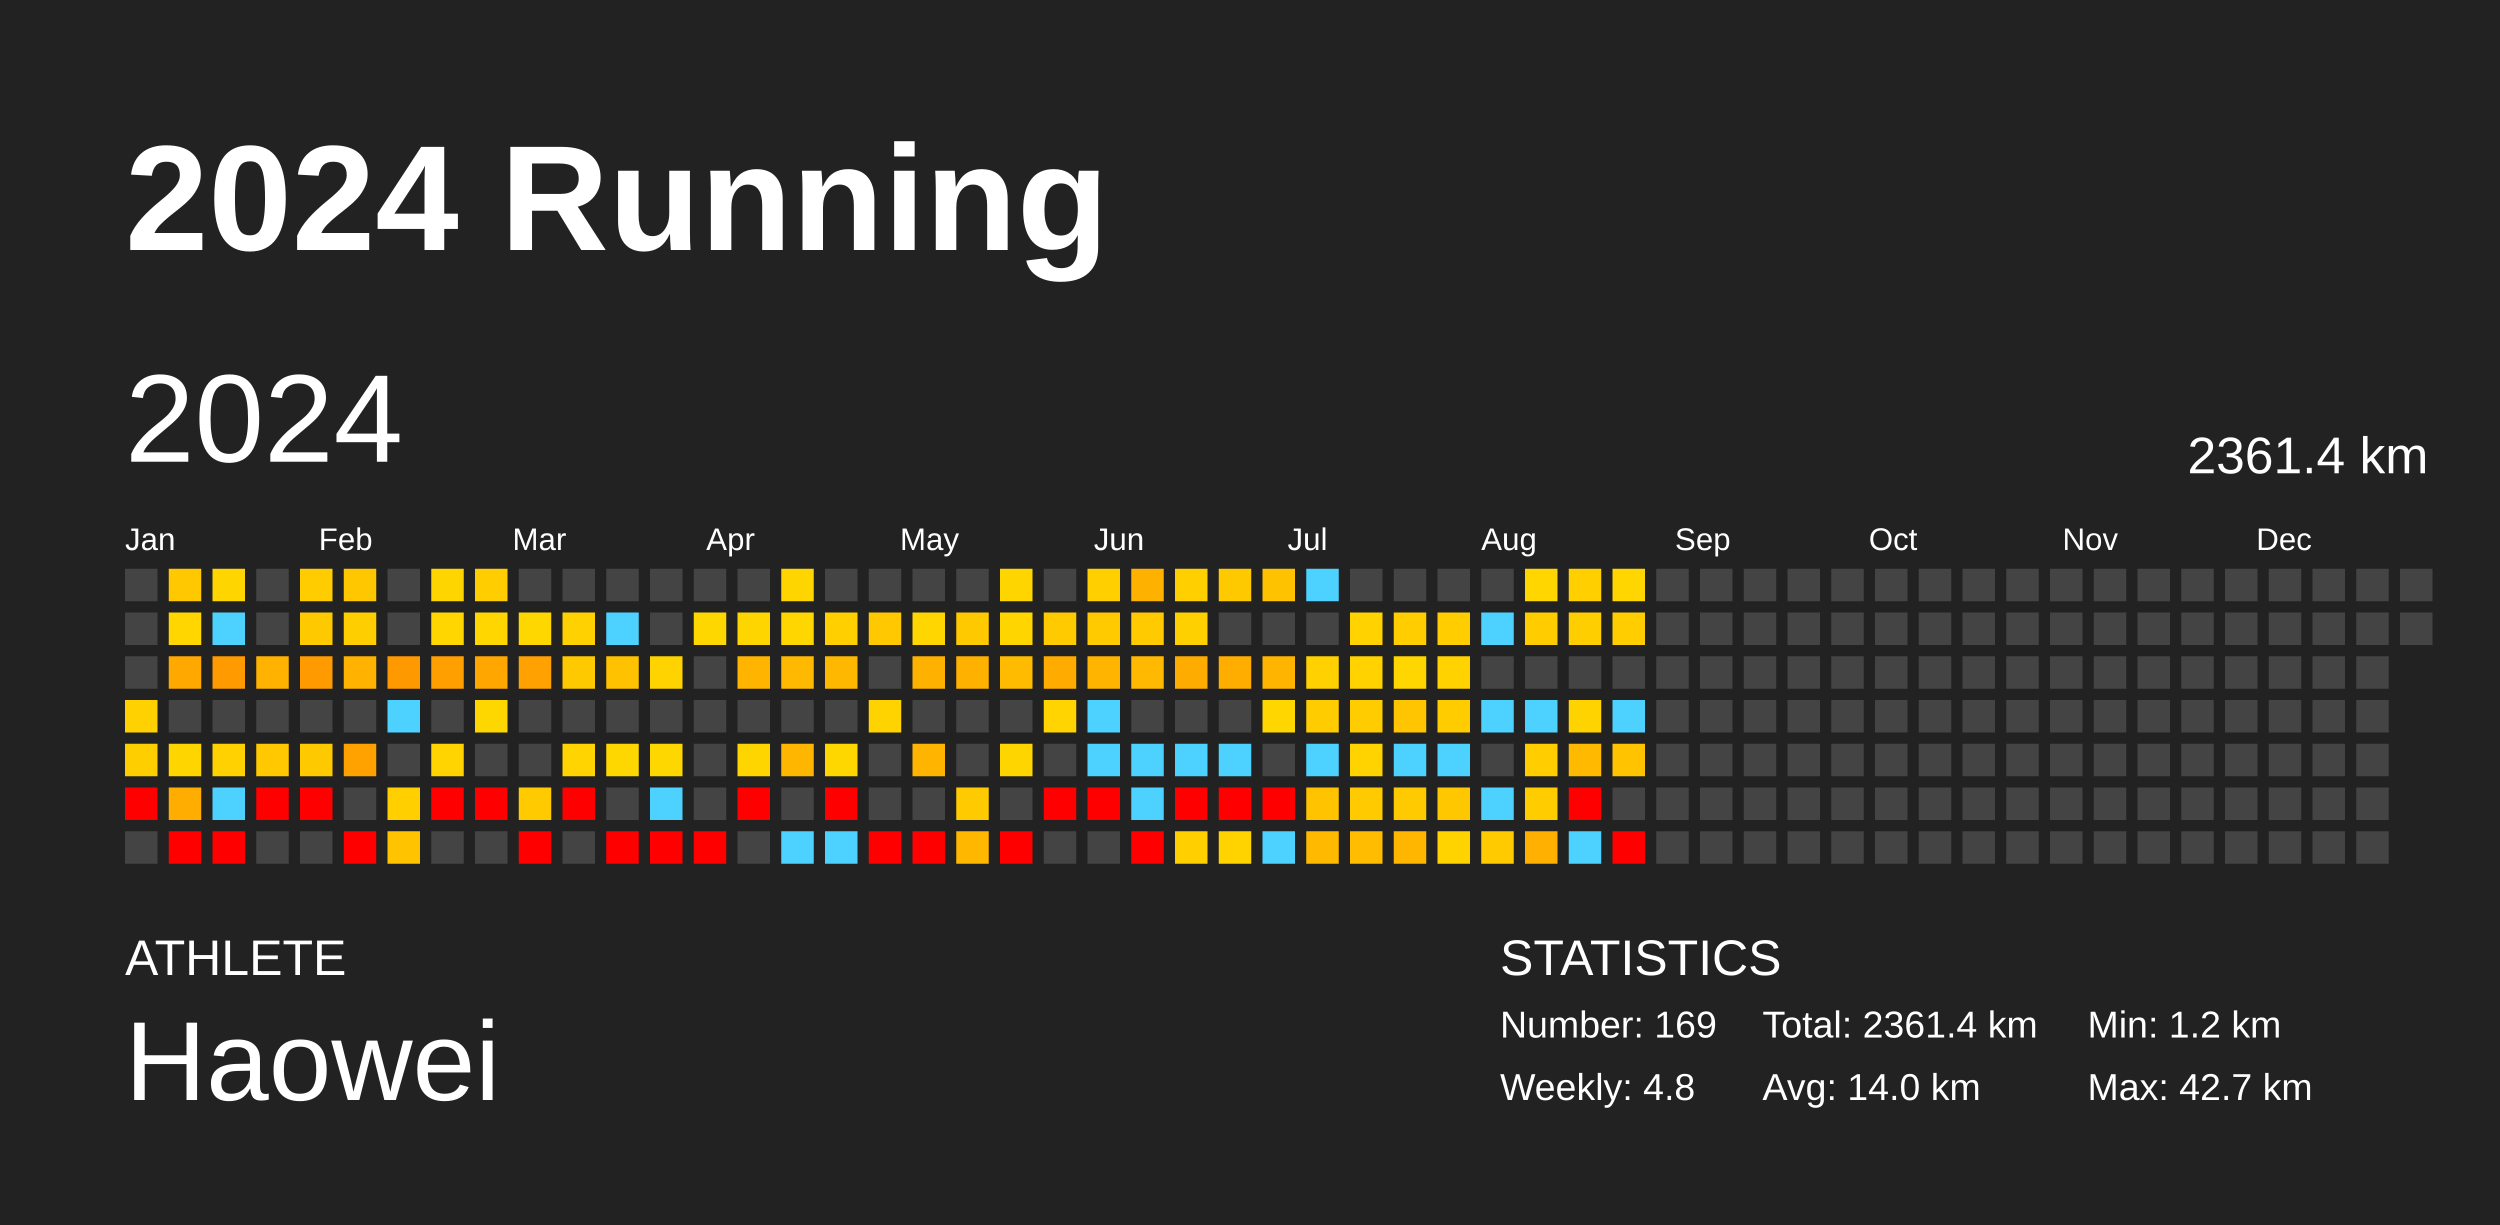
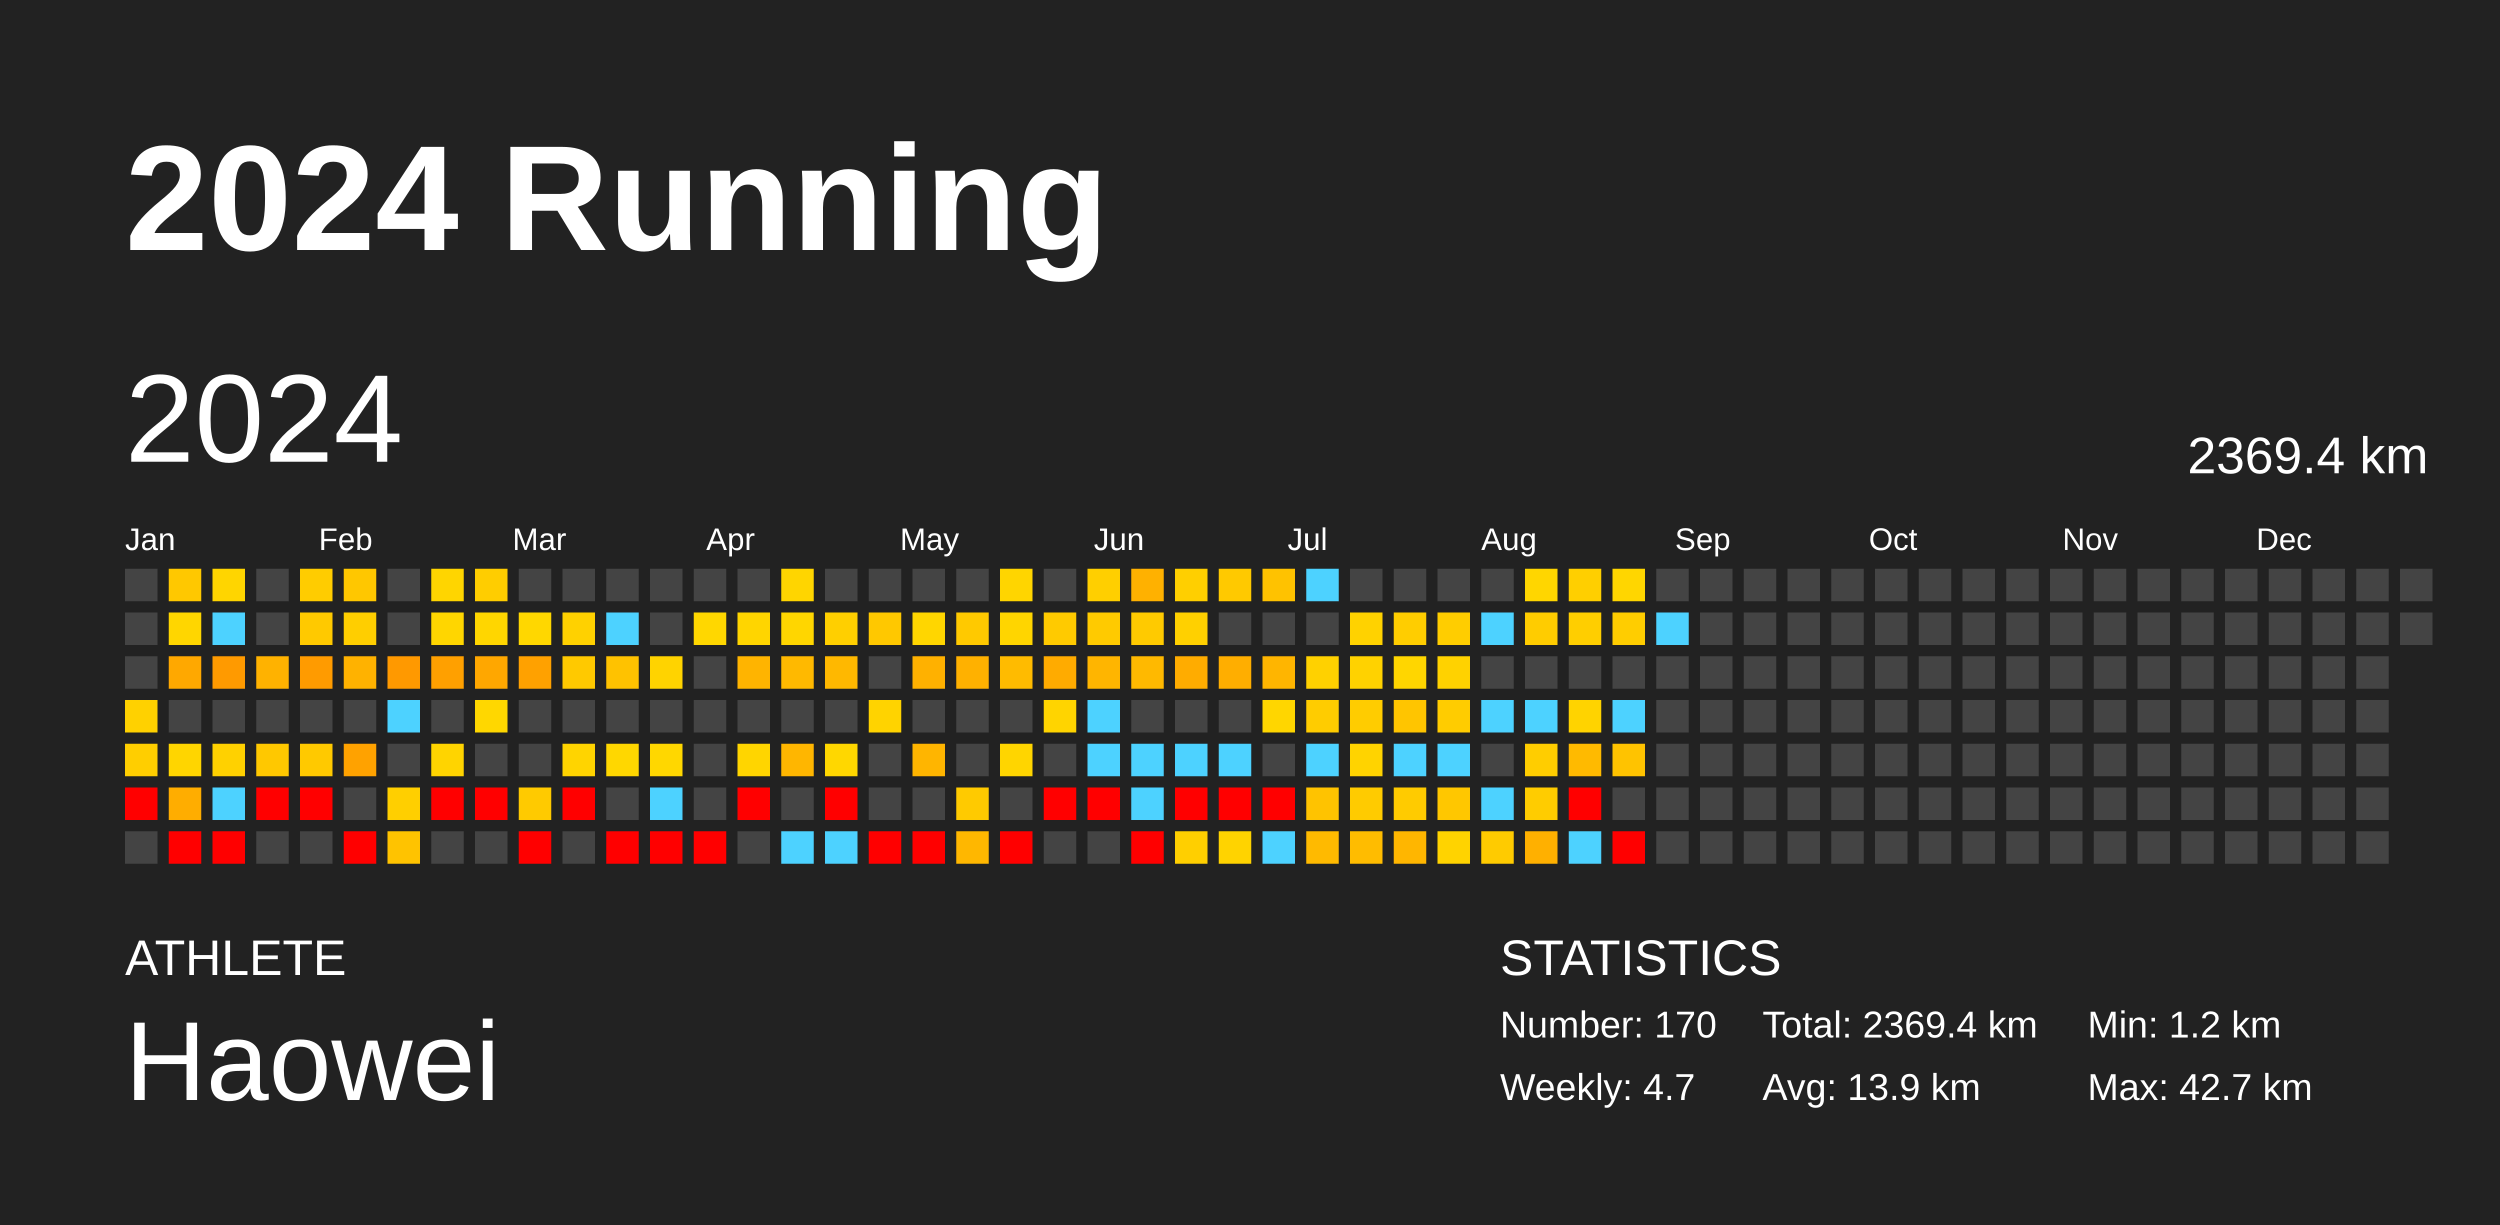
<svg xmlns="http://www.w3.org/2000/svg" baseProfile="full" height="98mm" version="1.1" viewBox="0,0,200,98" width="200mm">
  <defs />
  <rect fill="#222222" height="98" width="200" x="0" y="0" />
  <text fill="#FFFFFF" style="font-size:12px; font-family:Arial; font-weight:bold;" x="10" y="20">2024 Running</text>
  <text fill="#FFFFFF" style="font-size:4px; font-family:Arial" x="10" y="78">ATHLETE</text>
  <text fill="#FFFFFF" style="font-size:9px; font-family:Arial" x="10" y="88">Haowei</text>
  <text fill="#FFFFFF" style="font-size:4px; font-family:Arial" x="120" y="78">STATISTICS</text>
-   <text fill="#FFFFFF" style="font-size:3px; font-family:Arial" x="120" y="83">Number: 169</text>
-   <text fill="#FFFFFF" style="font-size:3px; font-family:Arial" x="120" y="88">Weekly: 4.8</text>
-   <text fill="#FFFFFF" style="font-size:3px; font-family:Arial" x="141" y="83">Total: 2361.4 km</text>
-   <text fill="#FFFFFF" style="font-size:3px; font-family:Arial" x="141" y="88">Avg: 14.0 km</text>
+   <text fill="#FFFFFF" style="font-size:3px; font-family:Arial" x="120" y="83">Number: 170</text>
+   <text fill="#FFFFFF" style="font-size:3px; font-family:Arial" x="120" y="88">Weekly: 4.7</text>
+   <text fill="#FFFFFF" style="font-size:3px; font-family:Arial" x="141" y="83">Total: 2369.4 km</text>
+   <text fill="#FFFFFF" style="font-size:3px; font-family:Arial" x="141" y="88">Avg: 13.9 km</text>
  <text fill="#FFFFFF" style="font-size:3px; font-family:Arial" x="167" y="83">Min: 1.2 km</text>
  <text fill="#FFFFFF" style="font-size:3px; font-family:Arial" x="167" y="88">Max: 42.7 km</text>
  <text dominant-baseline="hanging" fill="#FFFFFF" style="font-size:10.0px; font-family:Arial;" x="10" y="30">2024</text>
-   <text dominant-baseline="hanging" fill="#FFFFFF" style="font-size:4.125px; font-family:Arial;" x="175" y="35">2361.4 km</text>
+   <text dominant-baseline="hanging" fill="#FFFFFF" style="font-size:4.125px; font-family:Arial;" x="175" y="35">2369.4 km</text>
  <text fill="#FFFFFF" style="font-size:2.5px; font-family:Arial" x="10.0" y="44">Jan</text>
  <text fill="#FFFFFF" style="font-size:2.5px; font-family:Arial" x="25.5" y="44">Feb</text>
  <text fill="#FFFFFF" style="font-size:2.5px; font-family:Arial" x="41.0" y="44">Mar</text>
  <text fill="#FFFFFF" style="font-size:2.5px; font-family:Arial" x="56.5" y="44">Apr</text>
  <text fill="#FFFFFF" style="font-size:2.5px; font-family:Arial" x="72.0" y="44">May</text>
  <text fill="#FFFFFF" style="font-size:2.5px; font-family:Arial" x="87.5" y="44">Jun</text>
  <text fill="#FFFFFF" style="font-size:2.5px; font-family:Arial" x="103.0" y="44">Jul</text>
  <text fill="#FFFFFF" style="font-size:2.5px; font-family:Arial" x="118.5" y="44">Aug</text>
  <text fill="#FFFFFF" style="font-size:2.5px; font-family:Arial" x="134.0" y="44">Sep</text>
  <text fill="#FFFFFF" style="font-size:2.5px; font-family:Arial" x="149.5" y="44">Oct</text>
  <text fill="#FFFFFF" style="font-size:2.5px; font-family:Arial" x="165.0" y="44">Nov</text>
  <text fill="#FFFFFF" style="font-size:2.5px; font-family:Arial" x="180.5" y="44">Dec</text>
  <rect fill="#444444" height="2.6" width="2.6" x="10.0" y="45.5" />
  <rect fill="#444444" height="2.6" width="2.6" x="10.0" y="49.0" />
  <rect fill="#444444" height="2.6" width="2.6" x="10.0" y="52.5" />
  <rect fill="#ffd100" height="2.6" width="2.6" x="10.0" y="56.0" />
  <rect fill="#ffce00" height="2.6" width="2.6" x="10.0" y="59.5" />
  <rect fill="red" height="2.6" width="2.6" x="10.0" y="63.0" />
  <rect fill="#444444" height="2.6" width="2.6" x="10.0" y="66.5" />
  <rect fill="#ffc800" height="2.6" width="2.6" x="13.5" y="45.5" />
  <rect fill="#ffd600" height="2.6" width="2.6" x="13.5" y="49.0" />
  <rect fill="#ffa800" height="2.6" width="2.6" x="13.5" y="52.5" />
  <rect fill="#444444" height="2.6" width="2.6" x="13.5" y="56.0" />
  <rect fill="#ffd500" height="2.6" width="2.6" x="13.5" y="59.5" />
  <rect fill="#ffad00" height="2.6" width="2.6" x="13.5" y="63.0" />
  <rect fill="red" height="2.6" width="2.6" x="13.5" y="66.5" />
  <rect fill="#ffd500" height="2.6" width="2.6" x="17.0" y="45.5" />
  <rect fill="#4dd2ff" height="2.6" width="2.6" x="17.0" y="49.0" />
  <rect fill="#ff9a00" height="2.6" width="2.6" x="17.0" y="52.5" />
  <rect fill="#444444" height="2.6" width="2.6" x="17.0" y="56.0" />
  <rect fill="#ffd100" height="2.6" width="2.6" x="17.0" y="59.5" />
  <rect fill="#4dd2ff" height="2.6" width="2.6" x="17.0" y="63.0" />
  <rect fill="red" height="2.6" width="2.6" x="17.0" y="66.5" />
  <rect fill="#444444" height="2.6" width="2.6" x="20.5" y="45.5" />
  <rect fill="#444444" height="2.6" width="2.6" x="20.5" y="49.0" />
  <rect fill="#ffb200" height="2.6" width="2.6" x="20.5" y="52.5" />
  <rect fill="#444444" height="2.6" width="2.6" x="20.5" y="56.0" />
  <rect fill="#ffc800" height="2.6" width="2.6" x="20.5" y="59.5" />
  <rect fill="red" height="2.6" width="2.6" x="20.5" y="63.0" />
  <rect fill="#444444" height="2.6" width="2.6" x="20.5" y="66.5" />
  <rect fill="#ffcc00" height="2.6" width="2.6" x="24.0" y="45.5" />
  <rect fill="#ffc900" height="2.6" width="2.6" x="24.0" y="49.0" />
  <rect fill="#ff9b00" height="2.6" width="2.6" x="24.0" y="52.5" />
  <rect fill="#444444" height="2.6" width="2.6" x="24.0" y="56.0" />
  <rect fill="#ffc900" height="2.6" width="2.6" x="24.0" y="59.5" />
  <rect fill="red" height="2.6" width="2.6" x="24.0" y="63.0" />
  <rect fill="#444444" height="2.6" width="2.6" x="24.0" y="66.5" />
  <rect fill="#ffc700" height="2.6" width="2.6" x="27.5" y="45.5" />
  <rect fill="#ffce00" height="2.6" width="2.6" x="27.5" y="49.0" />
  <rect fill="#ffb200" height="2.6" width="2.6" x="27.5" y="52.5" />
  <rect fill="#444444" height="2.6" width="2.6" x="27.5" y="56.0" />
  <rect fill="#ffa200" height="2.6" width="2.6" x="27.5" y="59.5" />
  <rect fill="#444444" height="2.6" width="2.6" x="27.5" y="63.0" />
  <rect fill="red" height="2.6" width="2.6" x="27.5" y="66.5" />
  <rect fill="#444444" height="2.6" width="2.6" x="31.0" y="45.5" />
  <rect fill="#444444" height="2.6" width="2.6" x="31.0" y="49.0" />
  <rect fill="#ff9900" height="2.6" width="2.6" x="31.0" y="52.5" />
  <rect fill="#4dd2ff" height="2.6" width="2.6" x="31.0" y="56.0" />
  <rect fill="#444444" height="2.6" width="2.6" x="31.0" y="59.5" />
  <rect fill="#ffcf00" height="2.6" width="2.6" x="31.0" y="63.0" />
  <rect fill="#ffc300" height="2.6" width="2.6" x="31.0" y="66.5" />
  <rect fill="#ffd500" height="2.6" width="2.6" x="34.5" y="45.5" />
  <rect fill="#ffd600" height="2.6" width="2.6" x="34.5" y="49.0" />
  <rect fill="#ffa000" height="2.6" width="2.6" x="34.5" y="52.5" />
  <rect fill="#444444" height="2.6" width="2.6" x="34.5" y="56.0" />
  <rect fill="#ffd400" height="2.6" width="2.6" x="34.5" y="59.5" />
  <rect fill="red" height="2.6" width="2.6" x="34.5" y="63.0" />
  <rect fill="#444444" height="2.6" width="2.6" x="34.5" y="66.5" />
  <rect fill="#ffcd00" height="2.6" width="2.6" x="38.0" y="45.5" />
  <rect fill="#ffd600" height="2.6" width="2.6" x="38.0" y="49.0" />
  <rect fill="#ffa700" height="2.6" width="2.6" x="38.0" y="52.5" />
  <rect fill="#ffd700" height="2.6" width="2.6" x="38.0" y="56.0" />
  <rect fill="#444444" height="2.6" width="2.6" x="38.0" y="59.5" />
  <rect fill="red" height="2.6" width="2.6" x="38.0" y="63.0" />
  <rect fill="#444444" height="2.6" width="2.6" x="38.0" y="66.5" />
  <rect fill="#444444" height="2.6" width="2.6" x="41.5" y="45.5" />
  <rect fill="#ffd700" height="2.6" width="2.6" x="41.5" y="49.0" />
  <rect fill="#ffa100" height="2.6" width="2.6" x="41.5" y="52.5" />
  <rect fill="#444444" height="2.6" width="2.6" x="41.5" y="56.0" />
  <rect fill="#444444" height="2.6" width="2.6" x="41.5" y="59.5" />
  <rect fill="#ffca00" height="2.6" width="2.6" x="41.5" y="63.0" />
  <rect fill="red" height="2.6" width="2.6" x="41.5" y="66.5" />
  <rect fill="#444444" height="2.6" width="2.6" x="45.0" y="45.5" />
  <rect fill="#ffd100" height="2.6" width="2.6" x="45.0" y="49.0" />
  <rect fill="#ffc900" height="2.6" width="2.6" x="45.0" y="52.5" />
  <rect fill="#444444" height="2.6" width="2.6" x="45.0" y="56.0" />
  <rect fill="#ffd400" height="2.6" width="2.6" x="45.0" y="59.5" />
  <rect fill="red" height="2.6" width="2.6" x="45.0" y="63.0" />
  <rect fill="#444444" height="2.6" width="2.6" x="45.0" y="66.5" />
  <rect fill="#444444" height="2.6" width="2.6" x="48.5" y="45.5" />
  <rect fill="#4dd2ff" height="2.6" width="2.6" x="48.5" y="49.0" />
  <rect fill="#ffc200" height="2.6" width="2.6" x="48.5" y="52.5" />
  <rect fill="#444444" height="2.6" width="2.6" x="48.5" y="56.0" />
  <rect fill="#ffd700" height="2.6" width="2.6" x="48.5" y="59.5" />
  <rect fill="#444444" height="2.6" width="2.6" x="48.5" y="63.0" />
  <rect fill="red" height="2.6" width="2.6" x="48.5" y="66.5" />
  <rect fill="#444444" height="2.6" width="2.6" x="52.0" y="45.5" />
  <rect fill="#444444" height="2.6" width="2.6" x="52.0" y="49.0" />
  <rect fill="#ffd300" height="2.6" width="2.6" x="52.0" y="52.5" />
  <rect fill="#444444" height="2.6" width="2.6" x="52.0" y="56.0" />
  <rect fill="#ffd700" height="2.6" width="2.6" x="52.0" y="59.5" />
  <rect fill="#4dd2ff" height="2.6" width="2.6" x="52.0" y="63.0" />
  <rect fill="red" height="2.6" width="2.6" x="52.0" y="66.5" />
  <rect fill="#444444" height="2.6" width="2.6" x="55.5" y="45.5" />
  <rect fill="#ffd700" height="2.6" width="2.6" x="55.5" y="49.0" />
  <rect fill="#444444" height="2.6" width="2.6" x="55.5" y="52.5" />
  <rect fill="#444444" height="2.6" width="2.6" x="55.5" y="56.0" />
  <rect fill="#444444" height="2.6" width="2.6" x="55.5" y="59.5" />
  <rect fill="#444444" height="2.6" width="2.6" x="55.5" y="63.0" />
  <rect fill="red" height="2.6" width="2.6" x="55.5" y="66.5" />
  <rect fill="#444444" height="2.6" width="2.6" x="59.0" y="45.5" />
  <rect fill="#ffd500" height="2.6" width="2.6" x="59.0" y="49.0" />
  <rect fill="#ffb400" height="2.6" width="2.6" x="59.0" y="52.5" />
  <rect fill="#444444" height="2.6" width="2.6" x="59.0" y="56.0" />
  <rect fill="#ffd500" height="2.6" width="2.6" x="59.0" y="59.5" />
  <rect fill="red" height="2.6" width="2.6" x="59.0" y="63.0" />
  <rect fill="#444444" height="2.6" width="2.6" x="59.0" y="66.5" />
  <rect fill="#ffd500" height="2.6" width="2.6" x="62.5" y="45.5" />
  <rect fill="#ffd600" height="2.6" width="2.6" x="62.5" y="49.0" />
  <rect fill="#ffb900" height="2.6" width="2.6" x="62.5" y="52.5" />
  <rect fill="#444444" height="2.6" width="2.6" x="62.5" y="56.0" />
  <rect fill="#ffb600" height="2.6" width="2.6" x="62.5" y="59.5" />
  <rect fill="#444444" height="2.6" width="2.6" x="62.5" y="63.0" />
  <rect fill="#4dd2ff" height="2.6" width="2.6" x="62.5" y="66.5" />
  <rect fill="#444444" height="2.6" width="2.6" x="66.0" y="45.5" />
  <rect fill="#ffcf00" height="2.6" width="2.6" x="66.0" y="49.0" />
  <rect fill="#ffb800" height="2.6" width="2.6" x="66.0" y="52.5" />
  <rect fill="#444444" height="2.6" width="2.6" x="66.0" y="56.0" />
  <rect fill="#ffd700" height="2.6" width="2.6" x="66.0" y="59.5" />
  <rect fill="red" height="2.6" width="2.6" x="66.0" y="63.0" />
  <rect fill="#4dd2ff" height="2.6" width="2.6" x="66.0" y="66.5" />
  <rect fill="#444444" height="2.6" width="2.6" x="69.5" y="45.5" />
  <rect fill="#ffc800" height="2.6" width="2.6" x="69.5" y="49.0" />
  <rect fill="#444444" height="2.6" width="2.6" x="69.5" y="52.5" />
  <rect fill="#ffd300" height="2.6" width="2.6" x="69.5" y="56.0" />
  <rect fill="#444444" height="2.6" width="2.6" x="69.5" y="59.5" />
  <rect fill="#444444" height="2.6" width="2.6" x="69.5" y="63.0" />
  <rect fill="red" height="2.6" width="2.6" x="69.5" y="66.5" />
  <rect fill="#444444" height="2.6" width="2.6" x="73.0" y="45.5" />
  <rect fill="#ffd600" height="2.6" width="2.6" x="73.0" y="49.0" />
  <rect fill="#ffb100" height="2.6" width="2.6" x="73.0" y="52.5" />
  <rect fill="#444444" height="2.6" width="2.6" x="73.0" y="56.0" />
  <rect fill="#ffb500" height="2.6" width="2.6" x="73.0" y="59.5" />
  <rect fill="#444444" height="2.6" width="2.6" x="73.0" y="63.0" />
  <rect fill="red" height="2.6" width="2.6" x="73.0" y="66.5" />
  <rect fill="#444444" height="2.6" width="2.6" x="76.5" y="45.5" />
  <rect fill="#ffc900" height="2.6" width="2.6" x="76.5" y="49.0" />
  <rect fill="#ffb100" height="2.6" width="2.6" x="76.5" y="52.5" />
  <rect fill="#444444" height="2.6" width="2.6" x="76.5" y="56.0" />
  <rect fill="#444444" height="2.6" width="2.6" x="76.5" y="59.5" />
  <rect fill="#ffca00" height="2.6" width="2.6" x="76.5" y="63.0" />
  <rect fill="#ffb700" height="2.6" width="2.6" x="76.5" y="66.5" />
  <rect fill="#ffd500" height="2.6" width="2.6" x="80.0" y="45.5" />
  <rect fill="#ffd500" height="2.6" width="2.6" x="80.0" y="49.0" />
  <rect fill="#ffbb00" height="2.6" width="2.6" x="80.0" y="52.5" />
  <rect fill="#444444" height="2.6" width="2.6" x="80.0" y="56.0" />
  <rect fill="#ffd500" height="2.6" width="2.6" x="80.0" y="59.5" />
  <rect fill="#444444" height="2.6" width="2.6" x="80.0" y="63.0" />
  <rect fill="red" height="2.6" width="2.6" x="80.0" y="66.5" />
  <rect fill="#444444" height="2.6" width="2.6" x="83.5" y="45.5" />
  <rect fill="#ffca00" height="2.6" width="2.6" x="83.5" y="49.0" />
  <rect fill="#ffab00" height="2.6" width="2.6" x="83.5" y="52.5" />
  <rect fill="#ffd400" height="2.6" width="2.6" x="83.5" y="56.0" />
  <rect fill="#444444" height="2.6" width="2.6" x="83.5" y="59.5" />
  <rect fill="red" height="2.6" width="2.6" x="83.5" y="63.0" />
  <rect fill="#444444" height="2.6" width="2.6" x="83.5" y="66.5" />
  <rect fill="#ffcf00" height="2.6" width="2.6" x="87.0" y="45.5" />
  <rect fill="#ffca00" height="2.6" width="2.6" x="87.0" y="49.0" />
  <rect fill="#ffb500" height="2.6" width="2.6" x="87.0" y="52.5" />
  <rect fill="#4dd2ff" height="2.6" width="2.6" x="87.0" y="56.0" />
  <rect fill="#4dd2ff" height="2.6" width="2.6" x="87.0" y="59.5" />
  <rect fill="red" height="2.6" width="2.6" x="87.0" y="63.0" />
  <rect fill="#444444" height="2.6" width="2.6" x="87.0" y="66.5" />
  <rect fill="#ffb100" height="2.6" width="2.6" x="90.5" y="45.5" />
  <rect fill="#ffca00" height="2.6" width="2.6" x="90.5" y="49.0" />
  <rect fill="#ffb900" height="2.6" width="2.6" x="90.5" y="52.5" />
  <rect fill="#444444" height="2.6" width="2.6" x="90.5" y="56.0" />
  <rect fill="#4dd2ff" height="2.6" width="2.6" x="90.5" y="59.5" />
  <rect fill="#4dd2ff" height="2.6" width="2.6" x="90.5" y="63.0" />
  <rect fill="red" height="2.6" width="2.6" x="90.5" y="66.5" />
  <rect fill="#ffcf00" height="2.6" width="2.6" x="94.0" y="45.5" />
  <rect fill="#ffd000" height="2.6" width="2.6" x="94.0" y="49.0" />
  <rect fill="#ffac00" height="2.6" width="2.6" x="94.0" y="52.5" />
  <rect fill="#444444" height="2.6" width="2.6" x="94.0" y="56.0" />
  <rect fill="#4dd2ff" height="2.6" width="2.6" x="94.0" y="59.5" />
  <rect fill="red" height="2.6" width="2.6" x="94.0" y="63.0" />
  <rect fill="#ffcf00" height="2.6" width="2.6" x="94.0" y="66.5" />
  <rect fill="#ffc900" height="2.6" width="2.6" x="97.5" y="45.5" />
  <rect fill="#444444" height="2.6" width="2.6" x="97.5" y="49.0" />
  <rect fill="#ffae00" height="2.6" width="2.6" x="97.5" y="52.5" />
  <rect fill="#444444" height="2.6" width="2.6" x="97.5" y="56.0" />
  <rect fill="#4dd2ff" height="2.6" width="2.6" x="97.5" y="59.5" />
  <rect fill="red" height="2.6" width="2.6" x="97.5" y="63.0" />
  <rect fill="#ffd300" height="2.6" width="2.6" x="97.5" y="66.5" />
  <rect fill="#ffc200" height="2.6" width="2.6" x="101.0" y="45.5" />
  <rect fill="#444444" height="2.6" width="2.6" x="101.0" y="49.0" />
  <rect fill="#ffb500" height="2.6" width="2.6" x="101.0" y="52.5" />
  <rect fill="#ffd600" height="2.6" width="2.6" x="101.0" y="56.0" />
  <rect fill="#444444" height="2.6" width="2.6" x="101.0" y="59.5" />
  <rect fill="red" height="2.6" width="2.6" x="101.0" y="63.0" />
  <rect fill="#4dd2ff" height="2.6" width="2.6" x="101.0" y="66.5" />
  <rect fill="#4dd2ff" height="2.6" width="2.6" x="104.5" y="45.5" />
  <rect fill="#444444" height="2.6" width="2.6" x="104.5" y="49.0" />
  <rect fill="#ffd100" height="2.6" width="2.6" x="104.5" y="52.5" />
  <rect fill="#ffcc00" height="2.6" width="2.6" x="104.5" y="56.0" />
  <rect fill="#4dd2ff" height="2.6" width="2.6" x="104.5" y="59.5" />
  <rect fill="#ffc300" height="2.6" width="2.6" x="104.5" y="63.0" />
  <rect fill="#ffba00" height="2.6" width="2.6" x="104.5" y="66.5" />
  <rect fill="#444444" height="2.6" width="2.6" x="108.0" y="45.5" />
  <rect fill="#ffd200" height="2.6" width="2.6" x="108.0" y="49.0" />
  <rect fill="#ffd200" height="2.6" width="2.6" x="108.0" y="52.5" />
  <rect fill="#ffcc00" height="2.6" width="2.6" x="108.0" y="56.0" />
  <rect fill="#ffd300" height="2.6" width="2.6" x="108.0" y="59.5" />
  <rect fill="#ffcb00" height="2.6" width="2.6" x="108.0" y="63.0" />
  <rect fill="#ffbc00" height="2.6" width="2.6" x="108.0" y="66.5" />
  <rect fill="#444444" height="2.6" width="2.6" x="111.5" y="45.5" />
  <rect fill="#ffcd00" height="2.6" width="2.6" x="111.5" y="49.0" />
  <rect fill="#ffd600" height="2.6" width="2.6" x="111.5" y="52.5" />
  <rect fill="#ffc500" height="2.6" width="2.6" x="111.5" y="56.0" />
  <rect fill="#4dd2ff" height="2.6" width="2.6" x="111.5" y="59.5" />
  <rect fill="#ffcb00" height="2.6" width="2.6" x="111.5" y="63.0" />
  <rect fill="#ffb600" height="2.6" width="2.6" x="111.5" y="66.5" />
  <rect fill="#444444" height="2.6" width="2.6" x="115.0" y="45.5" />
  <rect fill="#ffcd00" height="2.6" width="2.6" x="115.0" y="49.0" />
  <rect fill="#ffd200" height="2.6" width="2.6" x="115.0" y="52.5" />
  <rect fill="#ffcc00" height="2.6" width="2.6" x="115.0" y="56.0" />
  <rect fill="#4dd2ff" height="2.6" width="2.6" x="115.0" y="59.5" />
  <rect fill="#ffc700" height="2.6" width="2.6" x="115.0" y="63.0" />
  <rect fill="#ffd300" height="2.6" width="2.6" x="115.0" y="66.5" />
  <rect fill="#444444" height="2.6" width="2.6" x="118.5" y="45.5" />
  <rect fill="#4dd2ff" height="2.6" width="2.6" x="118.5" y="49.0" />
  <rect fill="#444444" height="2.6" width="2.6" x="118.5" y="52.5" />
  <rect fill="#4dd2ff" height="2.6" width="2.6" x="118.5" y="56.0" />
  <rect fill="#444444" height="2.6" width="2.6" x="118.5" y="59.5" />
  <rect fill="#4dd2ff" height="2.6" width="2.6" x="118.5" y="63.0" />
  <rect fill="#ffcb00" height="2.6" width="2.6" x="118.5" y="66.5" />
  <rect fill="#ffd600" height="2.6" width="2.6" x="122.0" y="45.5" />
  <rect fill="#ffcc00" height="2.6" width="2.6" x="122.0" y="49.0" />
  <rect fill="#444444" height="2.6" width="2.6" x="122.0" y="52.5" />
  <rect fill="#4dd2ff" height="2.6" width="2.6" x="122.0" y="56.0" />
  <rect fill="#ffcd00" height="2.6" width="2.6" x="122.0" y="59.5" />
  <rect fill="#ffcc00" height="2.6" width="2.6" x="122.0" y="63.0" />
  <rect fill="#ffb000" height="2.6" width="2.6" x="122.0" y="66.5" />
  <rect fill="#ffcf00" height="2.6" width="2.6" x="125.5" y="45.5" />
  <rect fill="#ffce00" height="2.6" width="2.6" x="125.5" y="49.0" />
  <rect fill="#444444" height="2.6" width="2.6" x="125.5" y="52.5" />
  <rect fill="#ffd300" height="2.6" width="2.6" x="125.5" y="56.0" />
  <rect fill="#ffba00" height="2.6" width="2.6" x="125.5" y="59.5" />
  <rect fill="red" height="2.6" width="2.6" x="125.5" y="63.0" />
  <rect fill="#4dd2ff" height="2.6" width="2.6" x="125.5" y="66.5" />
  <rect fill="#ffd600" height="2.6" width="2.6" x="129.0" y="45.5" />
  <rect fill="#ffcd00" height="2.6" width="2.6" x="129.0" y="49.0" />
  <rect fill="#444444" height="2.6" width="2.6" x="129.0" y="52.5" />
  <rect fill="#4dd2ff" height="2.6" width="2.6" x="129.0" y="56.0" />
  <rect fill="#ffc300" height="2.6" width="2.6" x="129.0" y="59.5" />
  <rect fill="#444444" height="2.6" width="2.6" x="129.0" y="63.0" />
  <rect fill="red" height="2.6" width="2.6" x="129.0" y="66.5" />
  <rect fill="#444444" height="2.6" width="2.6" x="132.5" y="45.5" />
-   <rect fill="#444444" height="2.6" width="2.6" x="132.5" y="49.0" />
+   <rect fill="#4dd2ff" height="2.6" width="2.6" x="132.5" y="49.0" />
  <rect fill="#444444" height="2.6" width="2.6" x="132.5" y="52.5" />
  <rect fill="#444444" height="2.6" width="2.6" x="132.5" y="56.0" />
  <rect fill="#444444" height="2.6" width="2.6" x="132.5" y="59.5" />
  <rect fill="#444444" height="2.6" width="2.6" x="132.5" y="63.0" />
  <rect fill="#444444" height="2.6" width="2.6" x="132.5" y="66.5" />
  <rect fill="#444444" height="2.6" width="2.6" x="136.0" y="45.5" />
  <rect fill="#444444" height="2.6" width="2.6" x="136.0" y="49.0" />
  <rect fill="#444444" height="2.6" width="2.6" x="136.0" y="52.5" />
  <rect fill="#444444" height="2.6" width="2.6" x="136.0" y="56.0" />
  <rect fill="#444444" height="2.6" width="2.6" x="136.0" y="59.5" />
  <rect fill="#444444" height="2.6" width="2.6" x="136.0" y="63.0" />
  <rect fill="#444444" height="2.6" width="2.6" x="136.0" y="66.5" />
  <rect fill="#444444" height="2.6" width="2.6" x="139.5" y="45.5" />
  <rect fill="#444444" height="2.6" width="2.6" x="139.5" y="49.0" />
  <rect fill="#444444" height="2.6" width="2.6" x="139.5" y="52.5" />
  <rect fill="#444444" height="2.6" width="2.6" x="139.5" y="56.0" />
  <rect fill="#444444" height="2.6" width="2.6" x="139.5" y="59.5" />
  <rect fill="#444444" height="2.6" width="2.6" x="139.5" y="63.0" />
  <rect fill="#444444" height="2.6" width="2.6" x="139.5" y="66.5" />
  <rect fill="#444444" height="2.6" width="2.6" x="143.0" y="45.5" />
  <rect fill="#444444" height="2.6" width="2.6" x="143.0" y="49.0" />
  <rect fill="#444444" height="2.6" width="2.6" x="143.0" y="52.5" />
  <rect fill="#444444" height="2.6" width="2.6" x="143.0" y="56.0" />
  <rect fill="#444444" height="2.6" width="2.6" x="143.0" y="59.5" />
  <rect fill="#444444" height="2.6" width="2.6" x="143.0" y="63.0" />
  <rect fill="#444444" height="2.6" width="2.6" x="143.0" y="66.5" />
  <rect fill="#444444" height="2.6" width="2.6" x="146.5" y="45.5" />
  <rect fill="#444444" height="2.6" width="2.6" x="146.5" y="49.0" />
  <rect fill="#444444" height="2.6" width="2.6" x="146.5" y="52.5" />
  <rect fill="#444444" height="2.6" width="2.6" x="146.5" y="56.0" />
  <rect fill="#444444" height="2.6" width="2.6" x="146.5" y="59.5" />
  <rect fill="#444444" height="2.6" width="2.6" x="146.5" y="63.0" />
  <rect fill="#444444" height="2.6" width="2.6" x="146.5" y="66.5" />
  <rect fill="#444444" height="2.6" width="2.6" x="150.0" y="45.5" />
  <rect fill="#444444" height="2.6" width="2.6" x="150.0" y="49.0" />
  <rect fill="#444444" height="2.6" width="2.6" x="150.0" y="52.5" />
  <rect fill="#444444" height="2.6" width="2.6" x="150.0" y="56.0" />
  <rect fill="#444444" height="2.6" width="2.6" x="150.0" y="59.5" />
  <rect fill="#444444" height="2.6" width="2.6" x="150.0" y="63.0" />
  <rect fill="#444444" height="2.6" width="2.6" x="150.0" y="66.5" />
  <rect fill="#444444" height="2.6" width="2.6" x="153.5" y="45.5" />
  <rect fill="#444444" height="2.6" width="2.6" x="153.5" y="49.0" />
  <rect fill="#444444" height="2.6" width="2.6" x="153.5" y="52.5" />
  <rect fill="#444444" height="2.6" width="2.6" x="153.5" y="56.0" />
  <rect fill="#444444" height="2.6" width="2.6" x="153.5" y="59.5" />
  <rect fill="#444444" height="2.6" width="2.6" x="153.5" y="63.0" />
  <rect fill="#444444" height="2.6" width="2.6" x="153.5" y="66.5" />
  <rect fill="#444444" height="2.6" width="2.6" x="157.0" y="45.5" />
  <rect fill="#444444" height="2.6" width="2.6" x="157.0" y="49.0" />
  <rect fill="#444444" height="2.6" width="2.6" x="157.0" y="52.5" />
  <rect fill="#444444" height="2.6" width="2.6" x="157.0" y="56.0" />
  <rect fill="#444444" height="2.6" width="2.6" x="157.0" y="59.5" />
  <rect fill="#444444" height="2.6" width="2.6" x="157.0" y="63.0" />
  <rect fill="#444444" height="2.6" width="2.6" x="157.0" y="66.5" />
  <rect fill="#444444" height="2.6" width="2.6" x="160.5" y="45.5" />
  <rect fill="#444444" height="2.6" width="2.6" x="160.5" y="49.0" />
  <rect fill="#444444" height="2.6" width="2.6" x="160.5" y="52.5" />
  <rect fill="#444444" height="2.6" width="2.6" x="160.5" y="56.0" />
  <rect fill="#444444" height="2.6" width="2.6" x="160.5" y="59.5" />
  <rect fill="#444444" height="2.6" width="2.6" x="160.5" y="63.0" />
  <rect fill="#444444" height="2.6" width="2.6" x="160.5" y="66.5" />
  <rect fill="#444444" height="2.6" width="2.6" x="164.0" y="45.5" />
  <rect fill="#444444" height="2.6" width="2.6" x="164.0" y="49.0" />
  <rect fill="#444444" height="2.6" width="2.6" x="164.0" y="52.5" />
  <rect fill="#444444" height="2.6" width="2.6" x="164.0" y="56.0" />
  <rect fill="#444444" height="2.6" width="2.6" x="164.0" y="59.5" />
  <rect fill="#444444" height="2.6" width="2.6" x="164.0" y="63.0" />
  <rect fill="#444444" height="2.6" width="2.6" x="164.0" y="66.5" />
  <rect fill="#444444" height="2.6" width="2.6" x="167.5" y="45.5" />
  <rect fill="#444444" height="2.6" width="2.6" x="167.5" y="49.0" />
  <rect fill="#444444" height="2.6" width="2.6" x="167.5" y="52.5" />
  <rect fill="#444444" height="2.6" width="2.6" x="167.5" y="56.0" />
  <rect fill="#444444" height="2.6" width="2.6" x="167.5" y="59.5" />
  <rect fill="#444444" height="2.6" width="2.6" x="167.5" y="63.0" />
  <rect fill="#444444" height="2.6" width="2.6" x="167.5" y="66.5" />
  <rect fill="#444444" height="2.6" width="2.6" x="171.0" y="45.5" />
  <rect fill="#444444" height="2.6" width="2.6" x="171.0" y="49.0" />
  <rect fill="#444444" height="2.6" width="2.6" x="171.0" y="52.5" />
  <rect fill="#444444" height="2.6" width="2.6" x="171.0" y="56.0" />
  <rect fill="#444444" height="2.6" width="2.6" x="171.0" y="59.5" />
  <rect fill="#444444" height="2.6" width="2.6" x="171.0" y="63.0" />
  <rect fill="#444444" height="2.6" width="2.6" x="171.0" y="66.5" />
  <rect fill="#444444" height="2.6" width="2.6" x="174.5" y="45.5" />
  <rect fill="#444444" height="2.6" width="2.6" x="174.5" y="49.0" />
  <rect fill="#444444" height="2.6" width="2.6" x="174.5" y="52.5" />
  <rect fill="#444444" height="2.6" width="2.6" x="174.5" y="56.0" />
  <rect fill="#444444" height="2.6" width="2.6" x="174.5" y="59.5" />
  <rect fill="#444444" height="2.6" width="2.6" x="174.5" y="63.0" />
  <rect fill="#444444" height="2.6" width="2.6" x="174.5" y="66.5" />
  <rect fill="#444444" height="2.6" width="2.6" x="178.0" y="45.5" />
  <rect fill="#444444" height="2.6" width="2.6" x="178.0" y="49.0" />
  <rect fill="#444444" height="2.6" width="2.6" x="178.0" y="52.5" />
  <rect fill="#444444" height="2.6" width="2.6" x="178.0" y="56.0" />
  <rect fill="#444444" height="2.6" width="2.6" x="178.0" y="59.5" />
  <rect fill="#444444" height="2.6" width="2.6" x="178.0" y="63.0" />
  <rect fill="#444444" height="2.6" width="2.6" x="178.0" y="66.5" />
  <rect fill="#444444" height="2.6" width="2.6" x="181.5" y="45.5" />
  <rect fill="#444444" height="2.6" width="2.6" x="181.5" y="49.0" />
  <rect fill="#444444" height="2.6" width="2.6" x="181.5" y="52.5" />
  <rect fill="#444444" height="2.6" width="2.6" x="181.5" y="56.0" />
  <rect fill="#444444" height="2.6" width="2.6" x="181.5" y="59.5" />
  <rect fill="#444444" height="2.6" width="2.6" x="181.5" y="63.0" />
  <rect fill="#444444" height="2.6" width="2.6" x="181.5" y="66.5" />
  <rect fill="#444444" height="2.6" width="2.6" x="185.0" y="45.5" />
  <rect fill="#444444" height="2.6" width="2.6" x="185.0" y="49.0" />
  <rect fill="#444444" height="2.6" width="2.6" x="185.0" y="52.5" />
  <rect fill="#444444" height="2.6" width="2.6" x="185.0" y="56.0" />
  <rect fill="#444444" height="2.6" width="2.6" x="185.0" y="59.5" />
  <rect fill="#444444" height="2.6" width="2.6" x="185.0" y="63.0" />
  <rect fill="#444444" height="2.6" width="2.6" x="185.0" y="66.5" />
  <rect fill="#444444" height="2.6" width="2.6" x="188.5" y="45.5" />
  <rect fill="#444444" height="2.6" width="2.6" x="188.5" y="49.0" />
  <rect fill="#444444" height="2.6" width="2.6" x="188.5" y="52.5" />
  <rect fill="#444444" height="2.6" width="2.6" x="188.5" y="56.0" />
  <rect fill="#444444" height="2.6" width="2.6" x="188.5" y="59.5" />
  <rect fill="#444444" height="2.6" width="2.6" x="188.5" y="63.0" />
  <rect fill="#444444" height="2.6" width="2.6" x="188.5" y="66.5" />
  <rect fill="#444444" height="2.6" width="2.6" x="192.0" y="45.5" />
  <rect fill="#444444" height="2.6" width="2.6" x="192.0" y="49.0" />
</svg>
